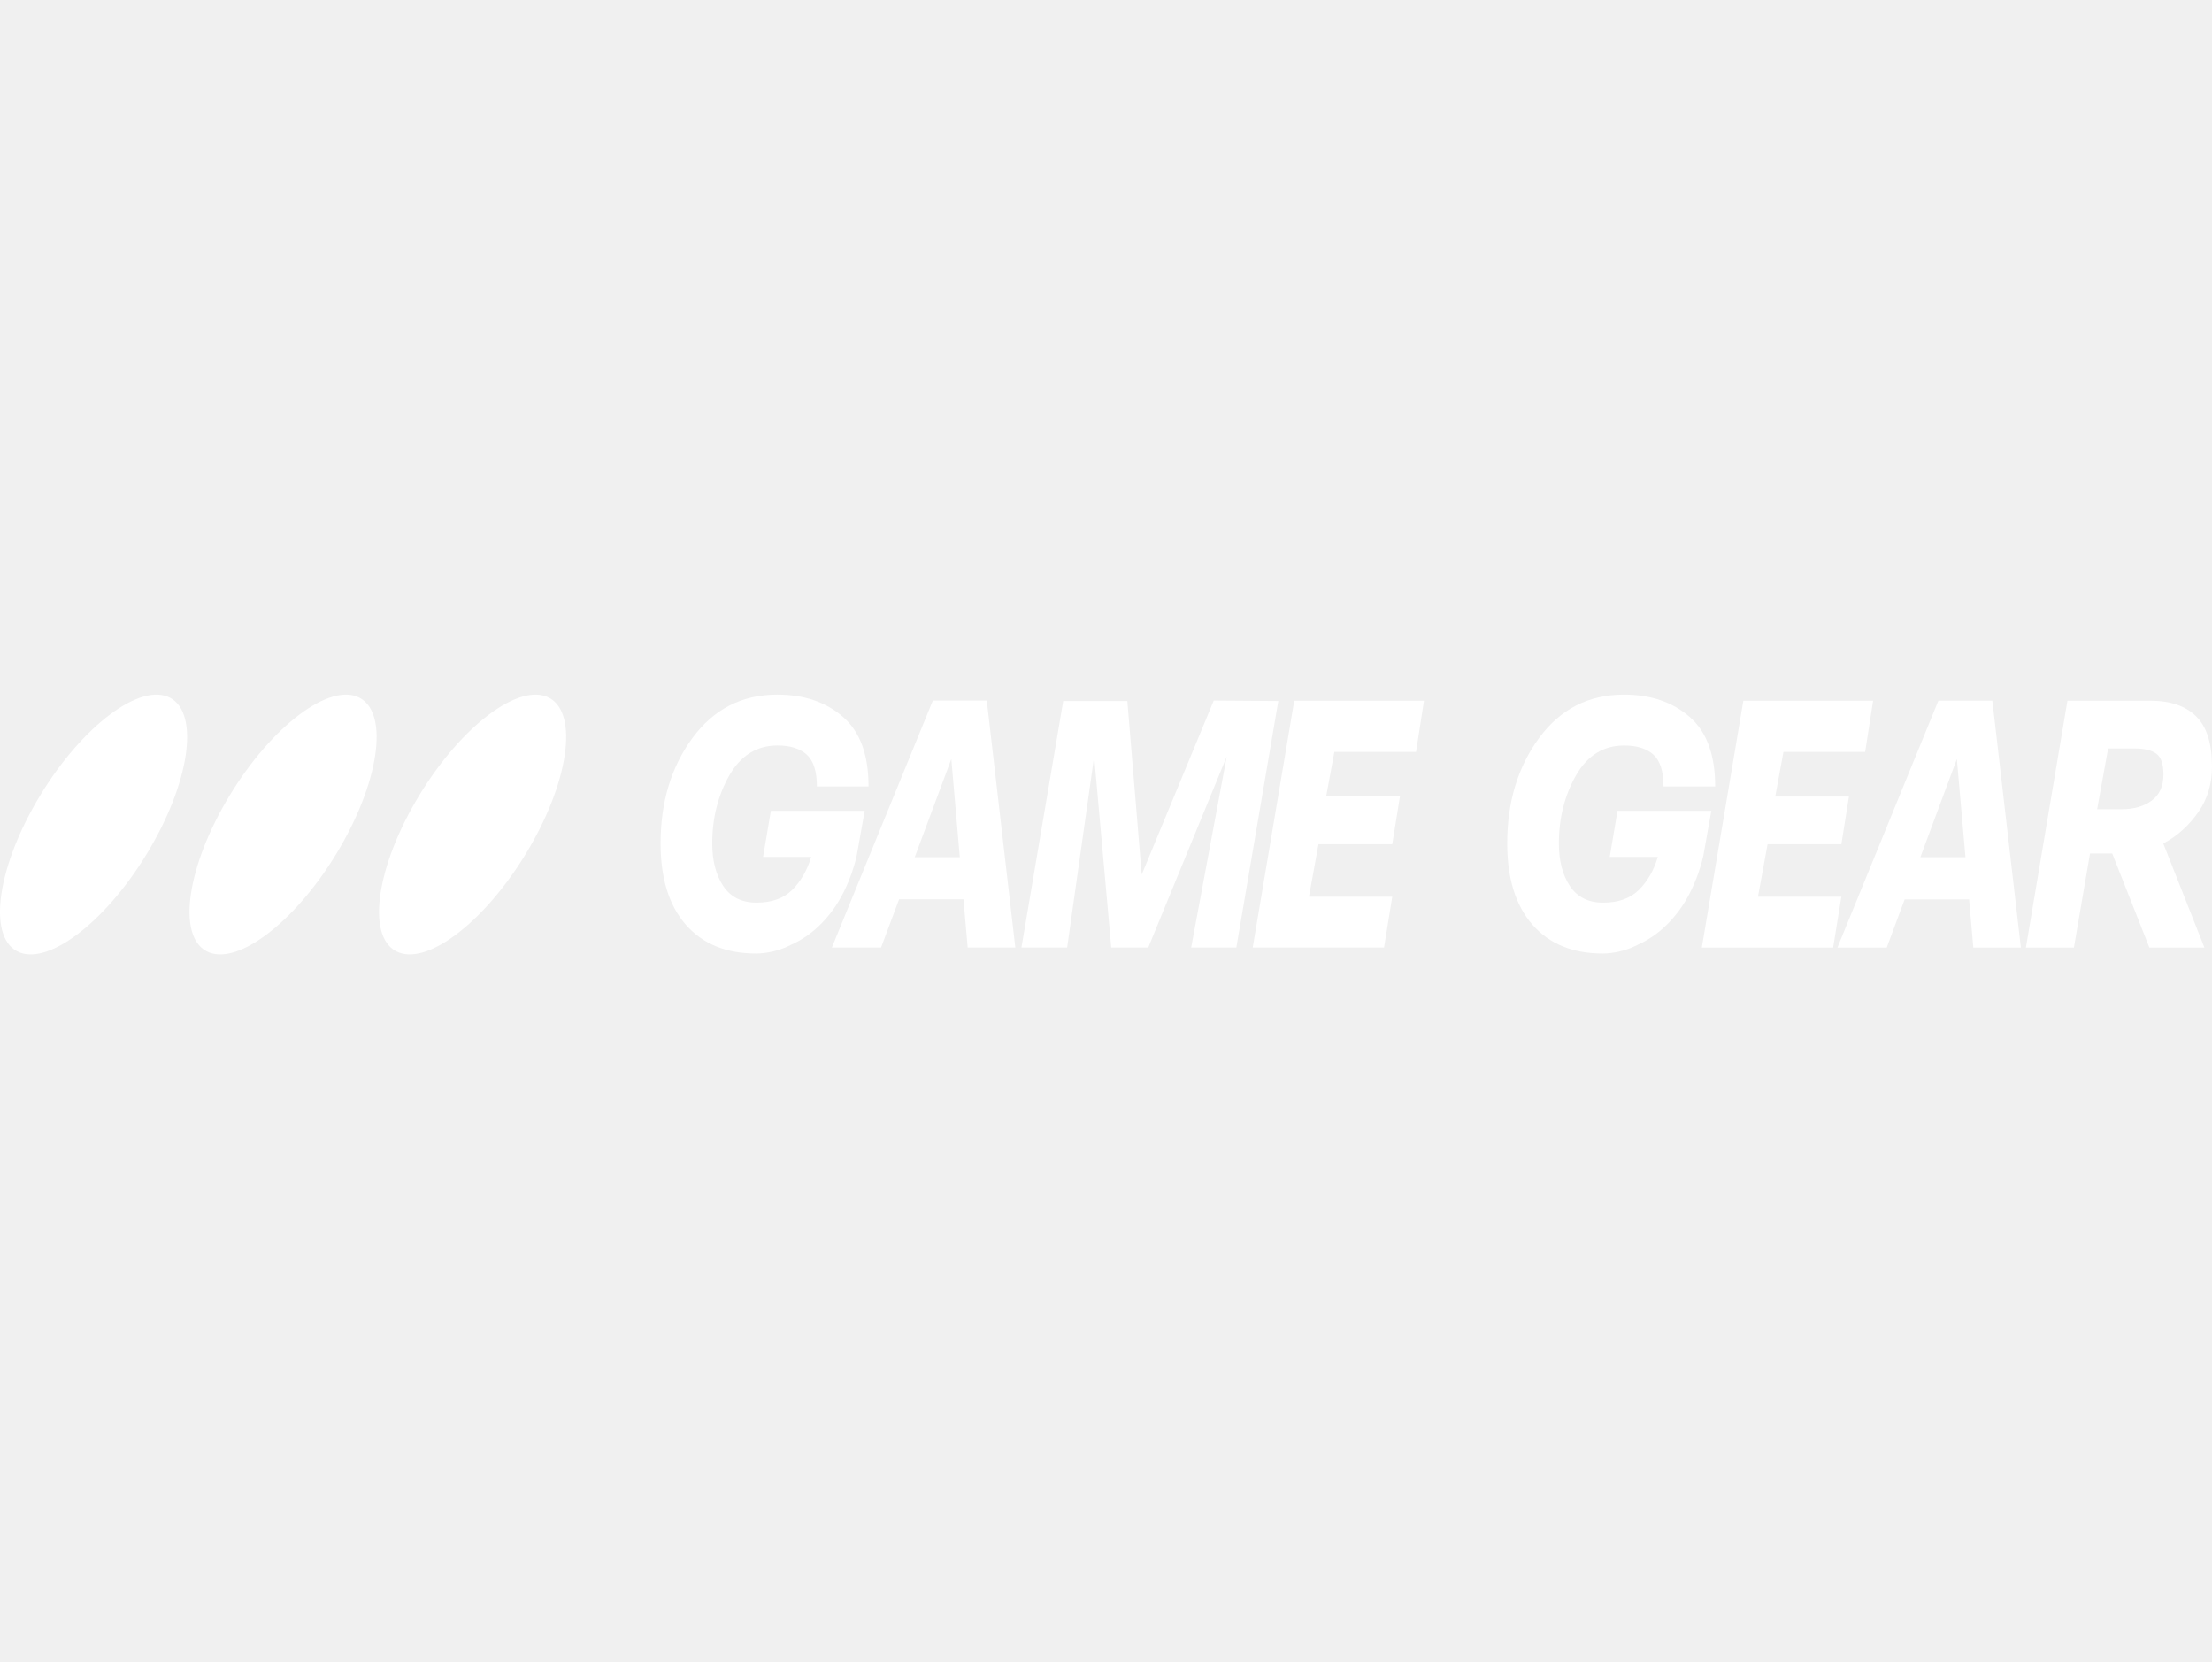
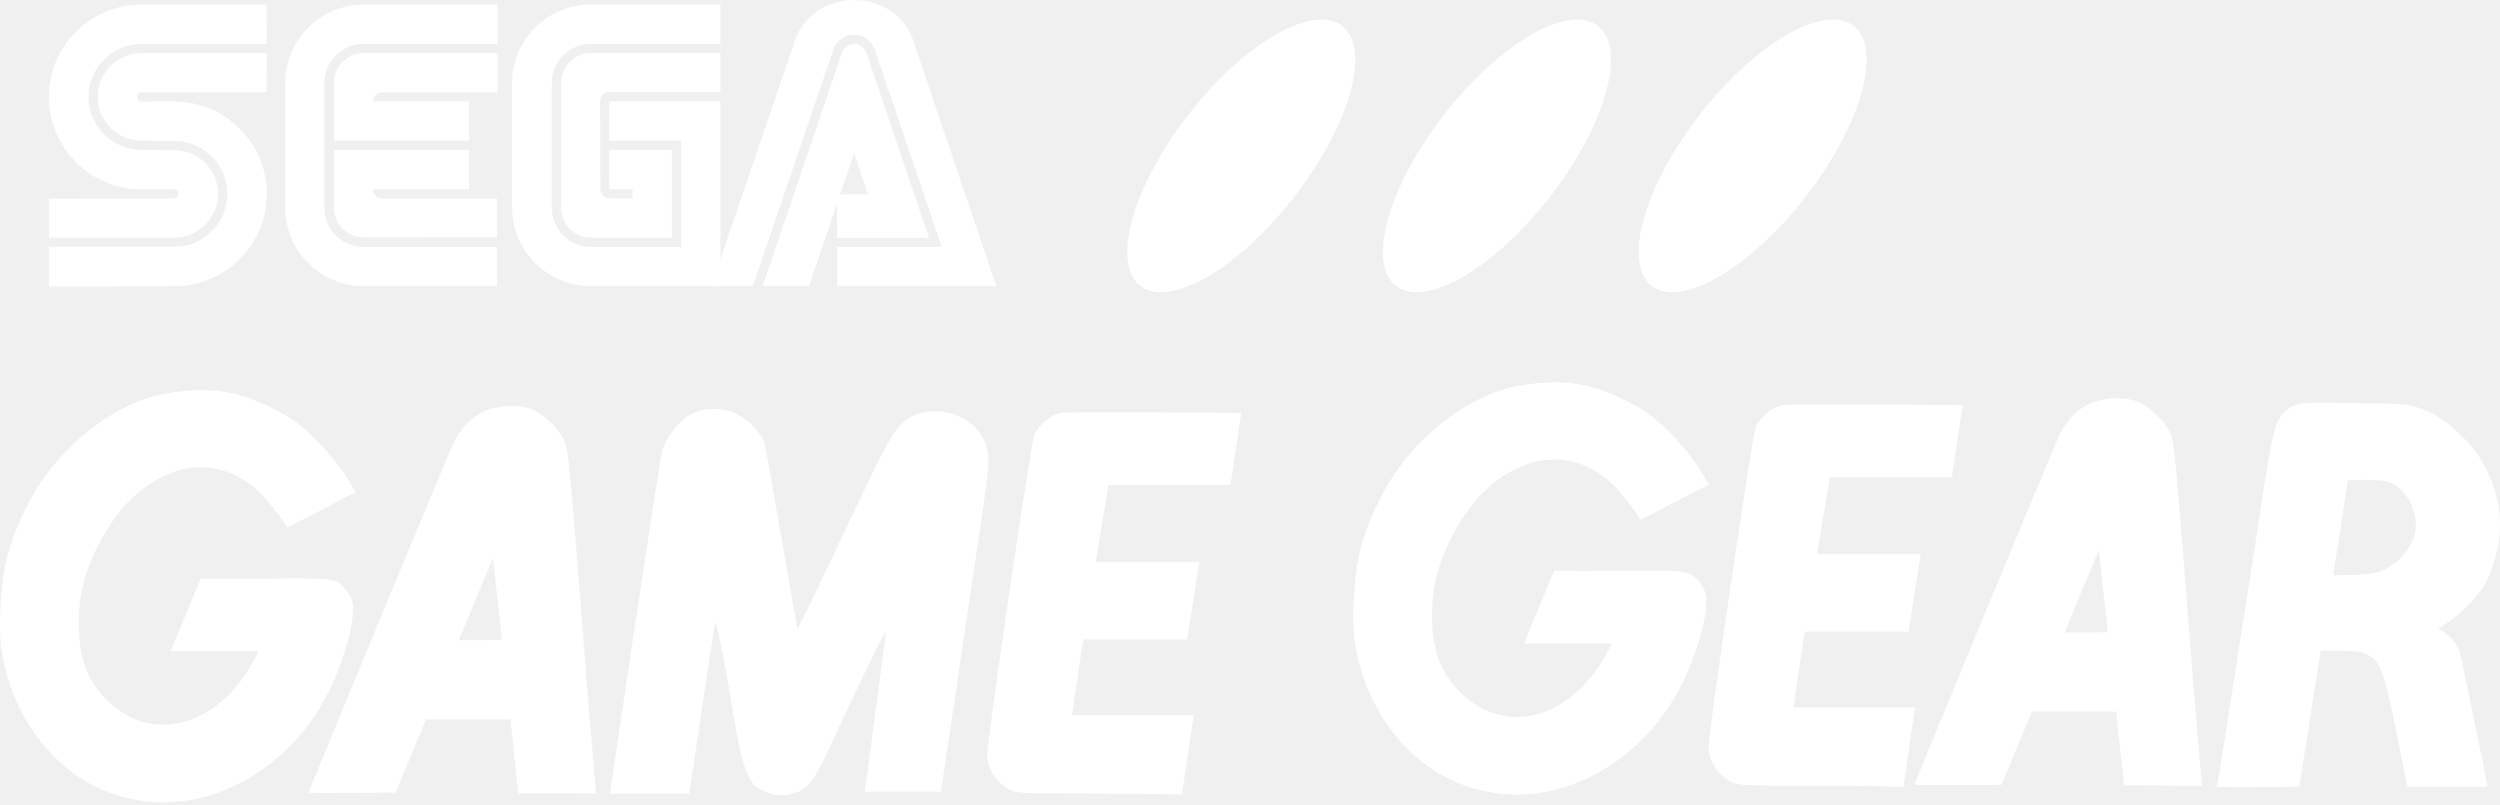
- <svg xmlns="http://www.w3.org/2000/svg" width="430" height="323" viewBox="0 0 430 323" fill="none">
-   <g clip-path="url(#clip0_30_232)">
-     <path d="M161.78 177.027C158.156 181.873 154.566 183.25 152.996 183.992C151.429 184.737 149.052 185.321 146.974 185.321C141.142 185.321 136.592 183.45 133.321 179.722C130.049 175.978 128.414 170.73 128.414 163.921C128.414 155.875 130.477 149.05 134.62 143.416C138.762 137.8 144.253 135.001 151.098 135.001C156.29 135.001 160.537 136.436 163.862 139.322C167.186 142.193 168.84 146.706 168.84 152.846H158.796C158.796 149.907 158.137 147.843 156.819 146.654C155.507 145.481 153.619 144.885 151.15 144.885C147.114 144.885 144.003 146.828 141.78 150.695C139.576 154.579 138.454 158.986 138.454 163.938C138.454 167.316 139.185 170.08 140.606 172.213C142.046 174.367 144.195 175.433 147.061 175.433C150.047 175.433 152.356 174.592 154.028 172.93C155.682 171.287 156.908 169.151 157.691 166.543H148.338L149.852 157.586H168.09L166.544 166.262C166.546 166.267 165.389 172.181 161.78 177.027Z" fill="white" />
-     <path d="M248.497 136.244L240.338 184.15H231.556L238.471 147.022L223.218 184.15H216.02L212.696 147.039L207.448 184.15H198.562L206.684 136.244H219.149L221.94 169.976L235.948 136.155L248.497 136.244Z" fill="white" />
-     <path d="M257.795 154.789H272.143L270.646 164.081H256.301L254.454 174.281H270.646L269.05 184.15H243.521L251.591 136.191H276.815L275.272 146.128H259.395L257.795 154.789Z" fill="white" />
-     <path d="M181.337 136.155L161.711 184.15H171.275L174.776 174.789H187.292L188.109 184.15H197.371L191.824 136.157H181.337V136.155ZM177.816 166.601L184.929 147.511L186.58 166.601H177.816Z" fill="white" />
-     <path d="M326.358 177.027C322.732 181.873 319.147 183.25 317.576 183.992C316.007 184.737 313.63 185.321 311.552 185.321C305.723 185.321 301.17 183.45 297.901 179.724C294.627 175.978 292.993 170.73 292.993 163.924C292.993 155.875 295.055 149.052 299.198 143.418C303.339 137.802 308.832 135.001 315.678 135.001C320.868 135.001 325.117 136.438 328.44 139.324C331.766 142.195 333.418 146.709 333.418 152.848H323.376C323.376 149.909 322.719 147.845 321.402 146.656C320.087 145.483 318.201 144.889 315.73 144.889C311.695 144.889 308.583 146.83 306.363 150.697C304.157 154.581 303.037 158.988 303.037 163.941C303.037 167.318 303.765 170.083 305.186 172.215C306.629 174.369 308.778 175.435 311.641 175.435C314.629 175.435 316.939 174.597 318.61 172.932C320.265 171.289 321.491 169.155 322.273 166.546H312.921L314.432 157.588H332.672L331.124 166.267C331.124 166.267 329.968 172.181 326.358 177.027Z" fill="white" />
-     <path d="M345.098 154.806H359.425L357.951 164.081H343.604L341.74 174.281H357.951L356.351 184.165H330.821L338.894 136.191H364.12L362.574 146.128H346.695L345.098 154.806Z" fill="white" />
-     <path d="M376.811 136.175L357.185 184.167H366.769L370.251 174.806H382.784L383.601 184.167H392.846L387.299 136.175H376.811ZM373.308 166.599L380.403 147.511L382.074 166.599H373.308Z" fill="white" />
-     <path d="M407.673 157.273L409.807 145.464H414.925C416.809 145.464 418.215 145.796 419.157 146.462C420.098 147.143 420.561 148.49 420.561 150.52C420.561 152.796 419.797 154.474 418.286 155.594C416.755 156.716 414.819 157.273 412.474 157.273H407.673ZM401.895 136.191L393.825 184.165H403.156L406.287 165.882H410.605L417.823 184.165H428.525L420.524 163.921C423.316 162.523 425.716 160.195 427.388 157.765C429.128 155.262 430 152.34 430 148.999C430 144.468 428.969 141.212 426.888 139.2C424.828 137.189 421.891 136.191 418.124 136.191H401.895Z" fill="white" />
-     <path d="M7.791 154.62C16.025 141.026 27.363 132.541 33.113 135.64C38.85 138.752 36.828 152.291 28.576 165.875C20.342 179.47 9.006 187.954 3.269 184.854C-2.481 181.745 -0.445 168.201 7.791 154.62Z" fill="white" />
-     <path d="M44.632 154.62C52.868 141.027 64.204 132.541 69.951 135.64C75.688 138.752 73.667 152.291 65.417 165.875C57.181 179.471 45.845 187.954 40.11 184.854C34.36 181.745 36.395 168.202 44.632 154.62Z" fill="white" />
-     <path d="M81.473 154.62C89.707 141.024 101.045 132.541 106.792 135.638C112.529 138.75 110.507 152.291 102.257 165.875C94.021 179.47 82.688 187.954 76.951 184.852C71.199 181.745 73.236 168.201 81.473 154.62Z" fill="white" />
+ <svg xmlns="http://www.w3.org/2000/svg" clip-rule="evenodd" fill-rule="evenodd" stroke-linejoin="round" stroke-miterlimit="2" viewBox="0 0 600 193">
+   <g fill="#fff">
+     <g fill-rule="nonzero">
+       <path d="m11.738 68.744 30.045-.031c12.293 0 22.254-9.931 22.254-22.168 0-12.261-9.961-22.193-22.254-22.193l-7.803.043c-.614 0-1.113-.505-1.113-1.125 0-.621.499-1.126 1.113-1.126l29.991.007.012-9.409h-30.009c-5.802 0-10.522 4.713-10.522 10.504 0 5.796 4.719 10.491 10.522 10.491l7.84.103c7.043 0 12.742 5.68 12.742 12.688 0 7.012-5.699 12.705-12.742 12.705h-30.064z" />
+       <path d="m11.75 57.024h30.064c5.82 0 10.527-4.695 10.527-10.497 0-5.796-4.707-10.486-10.527-10.486l-7.84-.084c-7.031 0-12.736-5.687-12.736-12.712 0-7.006 5.705-12.693 12.736-12.693l30.009-.007-.012-9.444h-29.991c-12.279 0-22.254 9.92-22.254 22.169s9.975 22.174 22.254 22.174l7.761.013c.59 0 1.088.481 1.088 1.088 0 .597-.498 1.077-1.088 1.077l-30.003.024zm75.581 2.269c-5.212 0-9.482-4.155-9.482-9.458v-30.014c0-5.103 4.27-9.3 9.482-9.3l32.07.006v-9.426h-32.07c-10.436 0-18.89 8.423-18.89 18.823v29.911c0 10.401 8.454 18.837 18.89 18.837l31.936.013-.006-9.403z" />
+       <path d="m80.148 19.924c0-3.977 3.2-7.2 7.183-7.2h32.07v9.439h-27.63c-2.214 0-2.244 2.195-2.244 2.195h23.051v9.397h-32.441zm7.183 37.082c-3.971 0-7.195-3.205-7.195-7.171v-13.842h32.441v9.415h-23.051c.031 2.214 2.244 2.225 2.244 2.225h27.496l-.006 9.361zm54.544 2.263c-5.194 0-9.439-4.233-9.439-9.434v-29.911c0-5.207 4.214-9.403 9.414-9.403h31.061v-9.42h-31.133c-10.432 0-18.886 8.423-18.886 18.823v29.911c0 10.401 8.527 18.837 18.958 18.837l31.061.013v-44.327h-26.693v9.397h17.26v25.514z" />
+       <path d="m134.649 49.835c0 3.985 3.224 7.226 7.201 7.226h19.402v-21.08h-15.011v9.427h5.571l.017 2.214h-5.546c-1.21 0-2.201-1.003-2.201-2.214l-.05-21.056s-.006-2.189 2.226-2.244h26.664l-.012-9.391-31.062.007c-3.95 0-7.2 3.25-7.2 7.2v29.911m67.45-37.252c.431-1.229 1.599-2.057 2.901-2.057 1.303 0 2.471.828 2.901 2.057l15.078 44.544h-22.078l.024-10.478h7.378l-3.322-9.872-10.819 31.9h-11.13z" />
+       <path d="m226.018 59.269h-25.081v9.408h38.17l-19.852-58.734c-1.739-5.729-7.474-9.943-14.263-9.943-6.799 0-12.515 4.196-14.268 9.92l-20.033 58.757h9.993l19.45-57.115c.813-1.95 2.729-3.226 4.842-3.224 2.109.003 4.022 1.271 4.847 3.212z" />
+     </g>
+     <path d="m532.135 188.836c0-.184 8.121-51.409 9.554-60.975 3.504-23.403 4.08-26.654 6.56-28.915 3.007-2.74 3.721-2.352 17.382-2.182 12.084.151 12.668.039 17.556 2.231 4.596 2.061 10.118 7.664 12.395 11.538 5.982 10.172 5.179 19.346 1.783 27.704-2.36 5.808-9.707 11.355-12.182 12.614 2.727 1.418 4.847 3.677 5.501 7.083.302 1.575 6.263 29.435 6.263 30.902.226-.036-19.198 0-19.198 0s-1.384-7.275-2.705-13.632c-3.108-14.962-3.799-17.121-7.988-18.528-1.977-.664-10.086-.533-10.086-.533l-5.134 32.693s-19.701.184-19.701 0zm38.456-51.503c4.914-1.459 9.201-6.541 9.201-11.257 0-4.042-2.271-8.53-5.852-10.157-2.551-1.159-10.443-.643-10.443-.643l-3.515 22.765s7.595.187 10.609-.708z" />
+     <path d="m31.692 191.78c-7.838-1.705-13.981-5.186-19.557-11.081-6.063-6.409-10.185-14.925-11.665-24.1-.976-6.048-.38-16.656 1.301-23.146 1.838-7.099 6.121-15.664 10.641-21.276 7.227-8.974 17.732-16.076 27.209-17.71 9.46-1.632 16.45-1.108 25.184 3.249 5.096 2.541 6.85 3.733 10.627 7.477 4.478 4.437 7.417 8.268 9.852 12.979.081-.013-16.356 8.46-16.374 8.461-1.42-2.538-5.803-8.021-7.99-9.749-3.976-3.144-8.309-4.919-13.657-4.698-3.52.145-5.738 1.101-8.206 2.251-6.778 3.155-11.976 9.238-15.97 17.367-2.883 5.866-4.197 11.393-4.197 17.649 0 8.607 2.108 14.181 7.178 18.976 10.129 9.579 24.522 6.392 33.376-7.391 1.058-1.647 2.65-4.753 2.65-4.753h-21.136l7.229-17.445s1.998.122 17.263 0c15.053-.12 15.693-.109 18.101 3.444 1.093 1.614 1.332 2.621 1.083 5.619-.381 4.577-2.786 11.889-5.359 17.301-9.195 19.35-29.266 30.559-47.583 26.576z" />
+     <path d="m356.488 189.908c-7.838-1.704-13.982-5.185-19.558-11.08-6.063-6.41-10.184-14.926-11.664-24.101-.976-6.048-.38-16.656 1.3-23.145 1.838-7.099 6.122-15.664 10.642-21.277 7.227-8.974 17.731-16.075 27.208-17.71 9.461-1.632 16.451-1.107 25.185 3.249 5.096 2.542 6.85 3.734 10.627 7.477 4.478 4.438 7.417 8.268 9.852 12.98.081-.014-16.356 8.46-16.374 8.461-1.421-2.539-5.803-8.021-7.99-9.75-3.977-3.143-8.309-4.918-13.657-4.698-3.52.145-5.738 1.102-8.207 2.251-6.777 3.156-11.975 9.238-15.969 17.367-2.883 5.867-4.198 11.394-4.198 17.649 0 8.607 2.109 14.181 7.179 18.976 10.128 9.579 24.522 6.392 33.376-7.39 1.058-1.648 2.65-4.754 2.65-4.754h-21.137l7.23-17.445s1.998.122 17.263 0c15.052-.12 15.693-.109 18.1 3.444 1.094 1.614 1.333 2.622 1.084 5.619-.382 4.577-2.786 11.889-5.359 17.302-9.196 19.349-29.266 30.559-47.583 26.575z" />
+     <path d="m183.007 189.758c-4.307-1.74-5.372-8.466-7.864-23.465-1.871-11.265-3.347-17.629-3.544-16.814-.175.722-6.166 40.984-6.166 40.984h-19.079s11.828-79.617 12.577-82.276c.924-3.278 4.126-7.432 7.251-8.945 3.199-1.548 7.52-1.474 10.795.185 2.942 1.491 5.739 4.565 6.549 7.053.313.964 7.741 44.261 7.849 44.37.109.109 3.473-6.717 7.475-15.168 15.182-32.054 15.689-33.484 20.248-35.844 4.724-2.446 12.386-.836 15.653 3.607 2.971 4.04 3.06 5.784 1.181 18.587-4.048 27.573-10.111 67.971-10.111 67.971h-18.268s5.167-38.303 5.093-38.508c-.14-.386-8.355 16.522-13.445 27.671-4.267 9.346-5.761 10.963-10.72 11.604-1.766.228-3.068-.04-5.474-1.012z" />
+     <path d="m241.109 188.755c-2.777-2.136-4.166-4.697-4.166-7.68 0-3.831 10.532-75.304 11.321-76.831 1.274-2.463 3.762-4.517 6.221-5.136 1.56-.393 43.417 0 43.417 0l-2.587 17.291h-29.28l-3.073 18.413h24.861l-2.903 18.65h-24.955l-2.689 18.196h29.193l-2.795 19.05s-9.053-.246-20.156-.246c-20.188 0-20.188 0-22.409-1.707z" />
+     <path d="m414.247 186.883c-2.778-2.136-4.167-4.696-4.167-7.679 0-3.832 10.532-75.304 11.321-76.831 1.274-2.463 3.762-4.518 6.222-5.137 1.559-.393 43.417 0 43.417 0l-2.588 17.291h-29.279l-3.073 18.414h24.86l-2.903 18.65h-24.955l-2.689 18.195h29.193l-2.795 19.05s-9.052-.245-20.156-.245c-20.188 0-20.188 0-22.408-1.708z" />
+     <path d="m74.06 190.223c0-.373 32.791-79.49 34.583-83.44 1.684-3.712 3.944-6.212 7.118-7.871 3.094-1.617 9.119-2.057 12.418-.391 3.04 1.536 5.835 4.439 7.187 7.064 1.136 2.206 1.455 6.847 5.511 58.869.879 11.27 2.215 26.009 2.215 26.009l-18.721-.095-1.867-17.735h-20.242l-7.301 17.59s-20.901.144-20.901 0zm36.038-36.567 10.384-.051s-2.127-19.697-2.187-19.638c-.076.076-8.197 19.689-8.197 19.689z" />
+     <path d="m459.455 188.351c0-.373 32.792-79.489 34.584-83.44 1.683-3.712 3.944-6.211 7.117-7.87 3.094-1.618 9.119-2.058 12.418-.391 3.04 1.535 5.835 4.438 7.187 7.063 1.136 2.206 1.456 6.847 5.512 58.869.878 11.271 2.214 26.009 2.214 26.009l-18.721-.094-1.867-17.736h-20.241l-7.301 17.591s-20.902.143-20.902 0zm36.039-36.566 10.384-.052s-2.128-19.697-2.188-19.637c-.075.075-8.196 19.689-8.196 19.689z" />
+     <path d="m284.79 28.079c13.255-17.326 29.878-27.173 37.134-22.033 7.238 5.156 2.364 23.383-10.91 40.694-13.257 17.327-29.878 27.172-37.115 22.033-7.257-5.156-2.366-23.382 10.891-40.694z" fill-rule="nonzero" />
+     <path d="m346.151 28.079c13.255-17.326 29.878-27.173 37.134-22.033 7.238 5.156 2.364 23.383-10.91 40.694-13.257 17.327-29.878 27.172-37.116 22.033-7.256-5.156-2.365-23.382 10.892-40.694z" fill-rule="nonzero" />
+     <path d="m407.512 28.079c13.255-17.326 29.878-27.173 37.134-22.033 7.238 5.156 2.363 23.383-10.91 40.694-13.257 17.327-29.878 27.172-37.116 22.033-7.256-5.156-2.365-23.382 10.892-40.694z" fill-rule="nonzero" />
  </g>
-   <defs>
-     <clipPath id="clip0_30_232">
-       <rect width="430" height="50.492" fill="white" transform="translate(0 135)" />
-     </clipPath>
-   </defs>
</svg>
